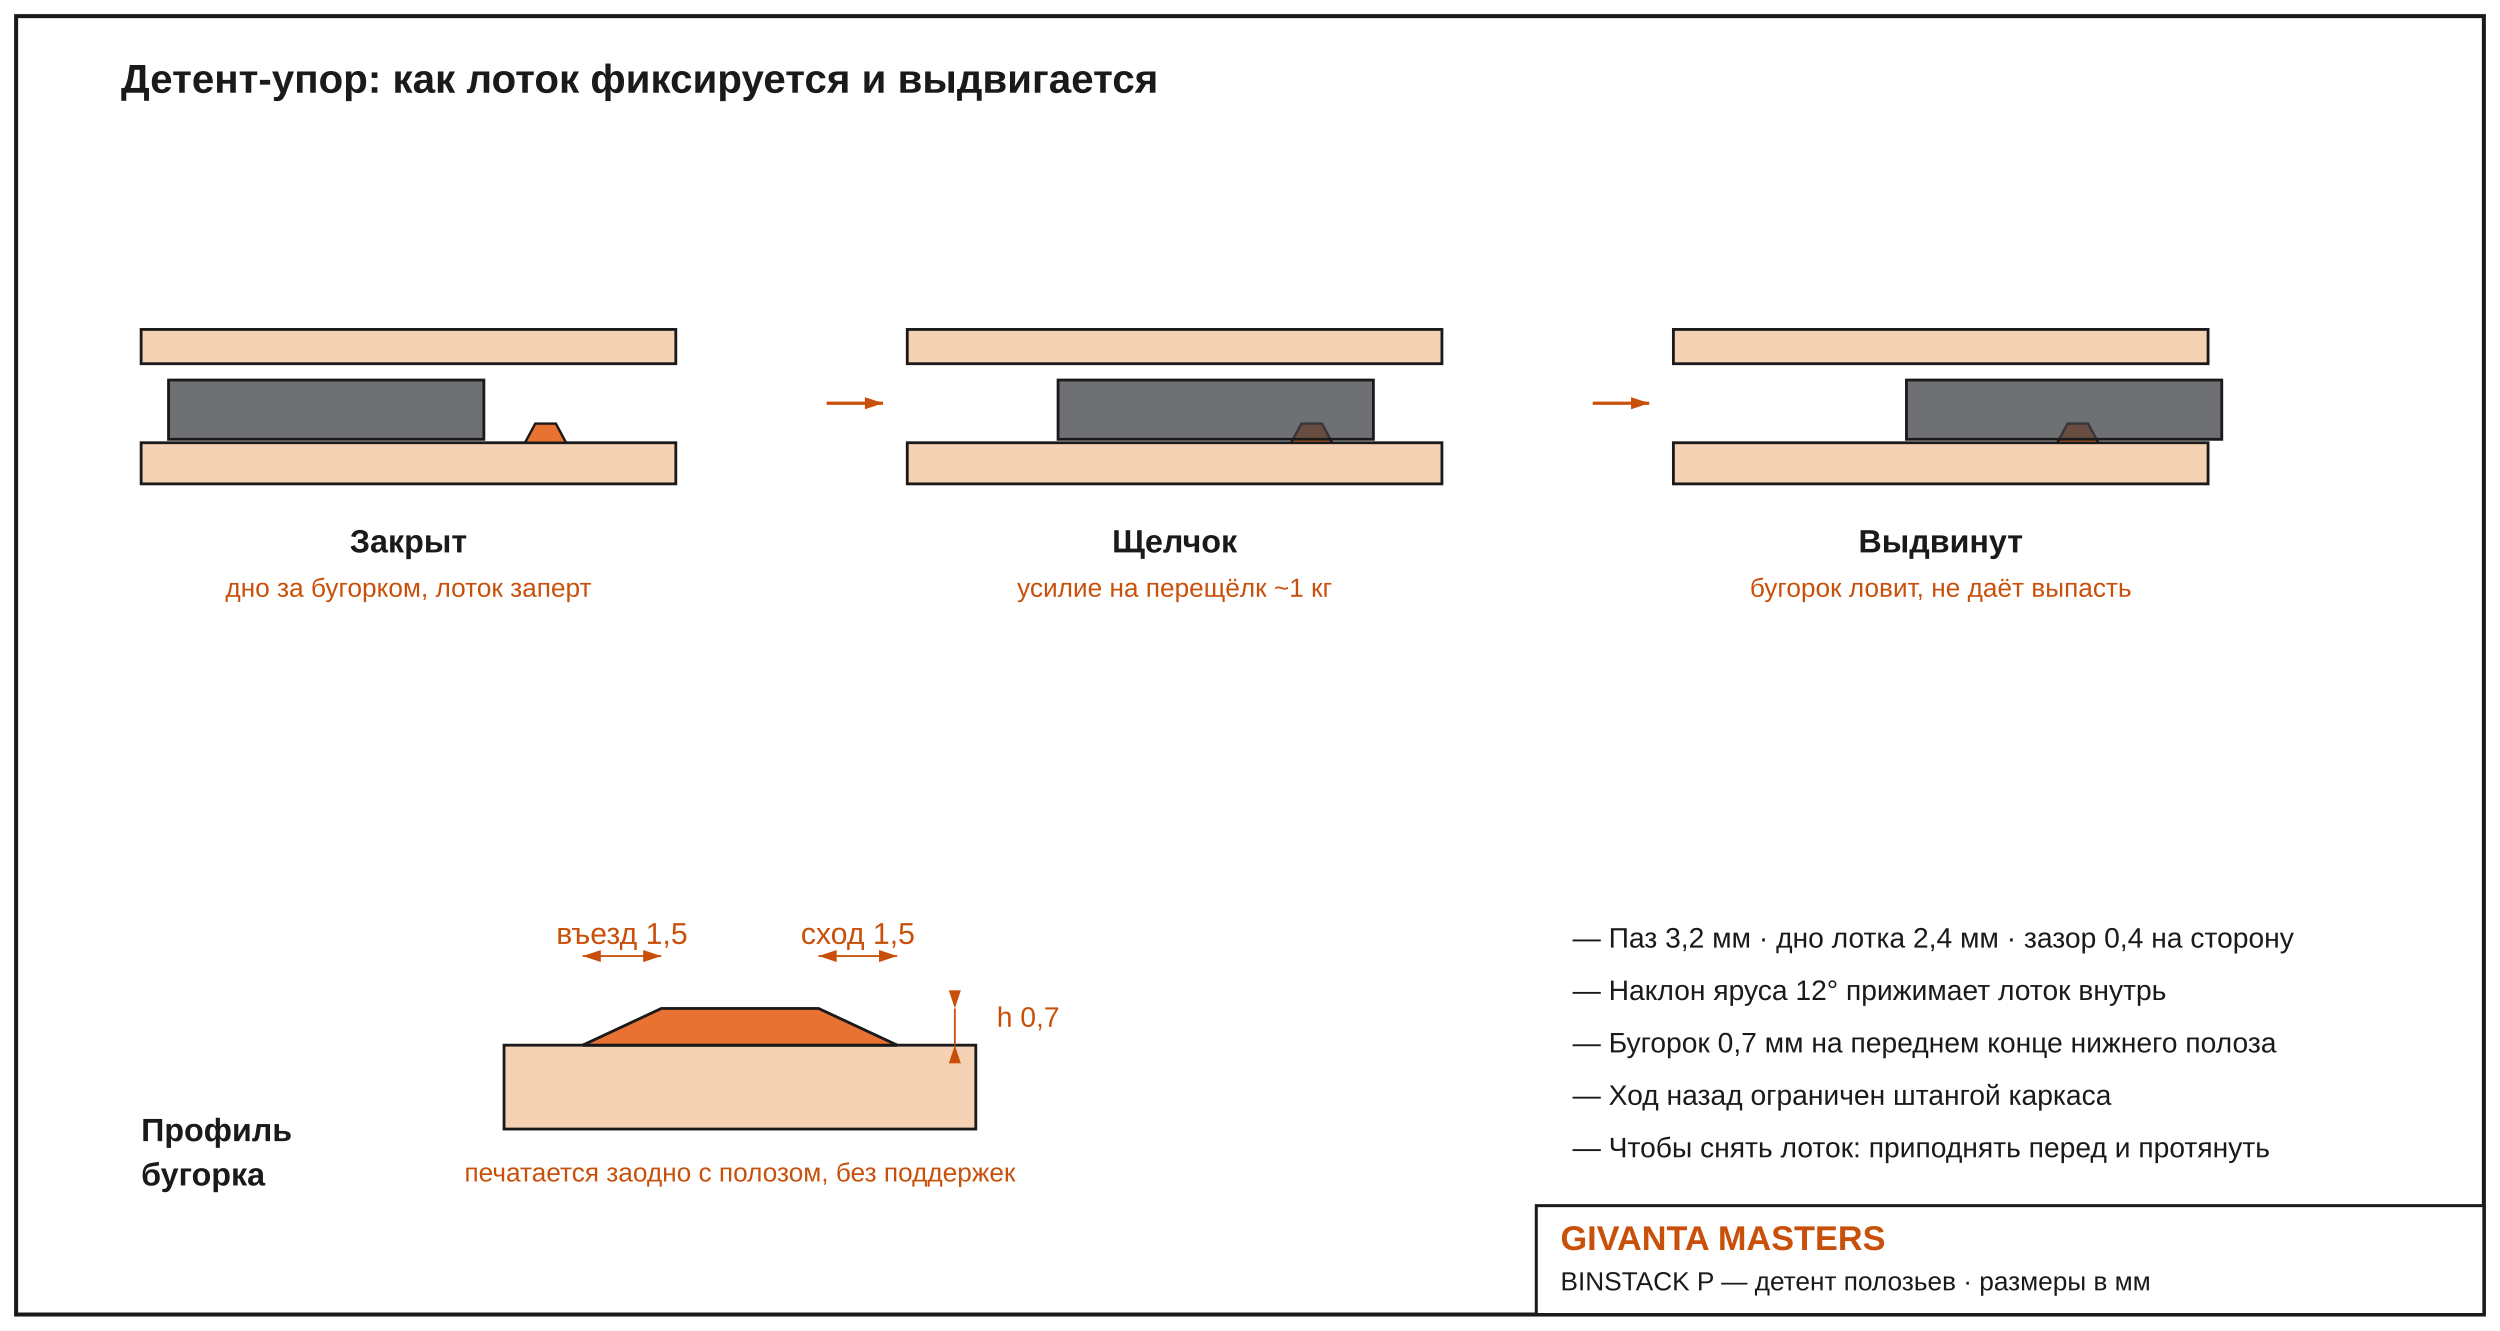
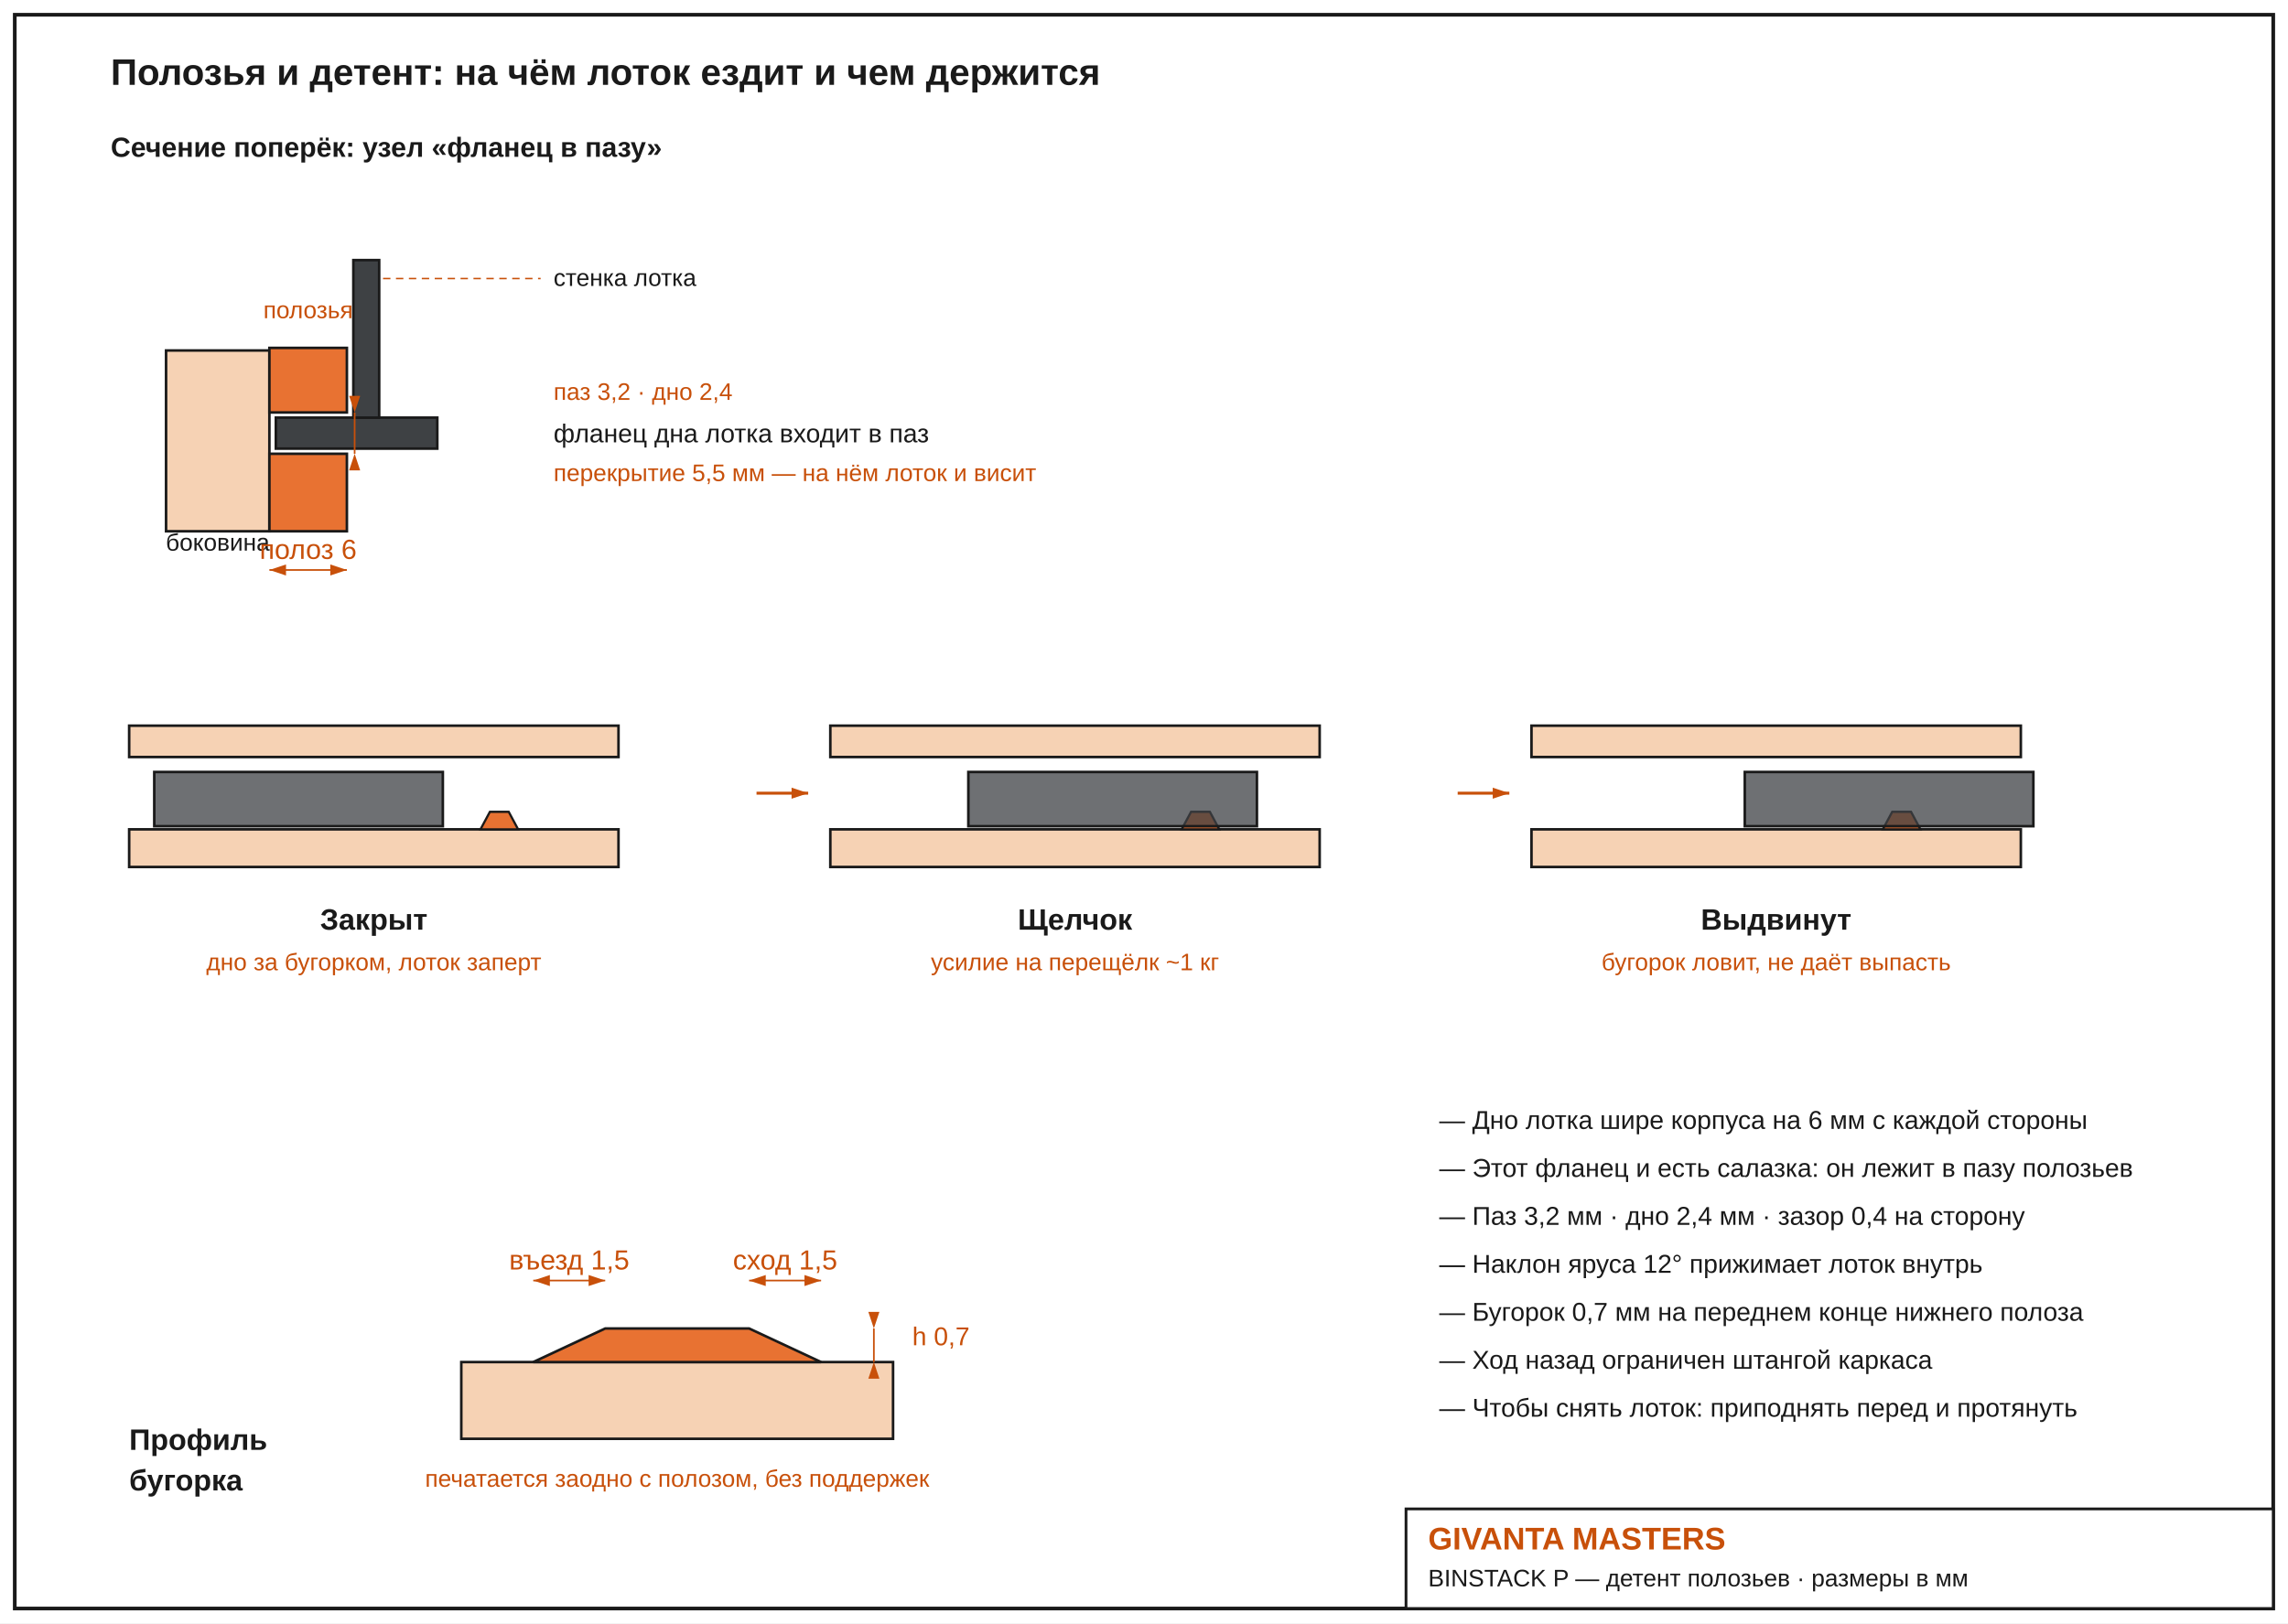
- <svg xmlns="http://www.w3.org/2000/svg" viewBox="0 0 1240 660" font-family="Arial">
-   <rect width="1240" height="660" fill="white" />
-   <rect x="8" y="8" width="1224" height="644" fill="none" stroke="#1a1a1a" stroke-width="2" />
-   <text x="60.0" y="46.0" font-family="Segoe UI, Arial" font-size="20" fill="#1a1a1a" text-anchor="start" font-weight="bold">Детент-упор: как лоток фиксируется и выдвигается</text>
-   <path d="M 70.0 240.0 L 335.2 240.0 L 335.2 219.6 L 70.0 219.6 Z" fill="#f6d2b4" stroke="#1a1a1a" stroke-width="1.4" />
-   <path d="M 260.4 219.6 L 280.8 219.6 L 275.7 210.1 L 265.5 210.1 Z" fill="#e87232" stroke="#1a1a1a" stroke-width="1.2" />
-   <path d="M 70.0 180.4 L 335.2 180.4 L 335.2 163.4 L 70.0 163.4 Z" fill="#f6d2b4" stroke="#1a1a1a" stroke-width="1.4" />
-   <path d="M 83.6 217.9 L 240.0 217.9 L 240.0 188.5 L 83.6 188.5 Z" fill="#3e4144" fill-opacity="0.75" stroke="#1a1a1a" stroke-width="1.4" />
-   <text x="202.6" y="274.0" font-family="Segoe UI, Arial" font-size="16" fill="#1a1a1a" text-anchor="middle" font-weight="bold">Закрыт</text>
-   <text x="202.6" y="296.0" font-family="Segoe UI, Arial" font-size="13" fill="#c8500a" text-anchor="middle">дно за бугорком, лоток заперт</text>
-   <path d="M 450.0 240.0 L 715.2 240.0 L 715.2 219.6 L 450.0 219.6 Z" fill="#f6d2b4" stroke="#1a1a1a" stroke-width="1.4" />
-   <path d="M 640.4 219.6 L 660.8 219.6 L 655.7 210.1 L 645.5 210.1 Z" fill="#e87232" stroke="#1a1a1a" stroke-width="1.2" />
-   <path d="M 450.0 180.4 L 715.2 180.4 L 715.2 163.4 L 450.0 163.4 Z" fill="#f6d2b4" stroke="#1a1a1a" stroke-width="1.4" />
-   <path d="M 524.8 217.9 L 681.2 217.9 L 681.2 188.5 L 524.8 188.5 Z" fill="#3e4144" fill-opacity="0.75" stroke="#1a1a1a" stroke-width="1.4" />
-   <text x="582.6" y="274.0" font-family="Segoe UI, Arial" font-size="16" fill="#1a1a1a" text-anchor="middle" font-weight="bold">Щелчок</text>
-   <text x="582.6" y="296.0" font-family="Segoe UI, Arial" font-size="13" fill="#c8500a" text-anchor="middle">усилие на перещёлк ~1 кг</text>
-   <path d="M 830.0 240.0 L 1095.2 240.0 L 1095.2 219.6 L 830.0 219.6 Z" fill="#f6d2b4" stroke="#1a1a1a" stroke-width="1.4" />
-   <path d="M 1020.4 219.6 L 1040.8 219.6 L 1035.7 210.1 L 1025.5 210.1 Z" fill="#e87232" stroke="#1a1a1a" stroke-width="1.2" />
-   <path d="M 830.0 180.4 L 1095.2 180.4 L 1095.2 163.4 L 830.0 163.4 Z" fill="#f6d2b4" stroke="#1a1a1a" stroke-width="1.4" />
-   <path d="M 945.6 217.9 L 1102.0 217.9 L 1102.0 188.5 L 945.6 188.5 Z" fill="#3e4144" fill-opacity="0.75" stroke="#1a1a1a" stroke-width="1.4" />
-   <text x="962.6" y="274.0" font-family="Segoe UI, Arial" font-size="16" fill="#1a1a1a" text-anchor="middle" font-weight="bold">Выдвинут</text>
-   <text x="962.6" y="296.0" font-family="Segoe UI, Arial" font-size="13" fill="#c8500a" text-anchor="middle">бугорок ловит, не даёт выпасть</text>
-   <line x1="410.0" y1="200.0" x2="438.0" y2="200.0" stroke="#c8500a" stroke-width="1.6" />
-   <path d="M 438.0 200.0 l 9 -3 l 0 6 z" fill="#c8500a" transform="rotate(180.0 438.0 200.0)" />
-   <line x1="790.0" y1="200.0" x2="818.0" y2="200.0" stroke="#c8500a" stroke-width="1.6" />
-   <path d="M 818.0 200.0 l 9 -3 l 0 6 z" fill="#c8500a" transform="rotate(180.0 818.0 200.0)" />
-   <text x="70.0" y="566.0" font-family="Segoe UI, Arial" font-size="16" fill="#1a1a1a" text-anchor="start" font-weight="bold">Профиль</text>
-   <text x="70.0" y="588.0" font-family="Segoe UI, Arial" font-size="16" fill="#1a1a1a" text-anchor="start" font-weight="bold">бугорка</text>
-   <path d="M 250.0 560.0 L 484.0 560.0 L 484.0 518.4 L 250.0 518.4 Z" fill="#f6d2b4" stroke="#1a1a1a" stroke-width="1.4" />
-   <path d="M 289.0 518.4 L 445.0 518.4 L 406.0 500.2 L 328.0 500.2 Z" fill="#e87232" stroke="#1a1a1a" stroke-width="1.4" />
-   <line x1="289.0" y1="474.2" x2="328.0" y2="474.2" stroke="#c8500a" stroke-width="0.9" />
-   <path d="M 289.0 474.2 l 9 -3 l 0 6 z" fill="#c8500a" transform="rotate(0.0 289.0 474.2)" />
-   <path d="M 328.0 474.2 l 9 -3 l 0 6 z" fill="#c8500a" transform="rotate(180.0 328.0 474.2)" />
-   <text x="308.5" y="468.2" font-family="Segoe UI, Arial" font-size="15" fill="#c8500a" text-anchor="middle">въезд 1,5</text>
-   <line x1="406.0" y1="474.2" x2="445.0" y2="474.2" stroke="#c8500a" stroke-width="0.9" />
-   <path d="M 406.0 474.2 l 9 -3 l 0 6 z" fill="#c8500a" transform="rotate(0.0 406.0 474.2)" />
-   <path d="M 445.0 474.2 l 9 -3 l 0 6 z" fill="#c8500a" transform="rotate(180.0 445.0 474.2)" />
-   <text x="425.5" y="468.2" font-family="Segoe UI, Arial" font-size="15" fill="#c8500a" text-anchor="middle">сход 1,5</text>
-   <line x1="473.6" y1="518.4" x2="473.6" y2="500.2" stroke="#c8500a" stroke-width="0.9" />
-   <path d="M 473.6 518.4 l 9 -3 l 0 6 z" fill="#c8500a" transform="rotate(90.0 473.6 518.4)" />
-   <path d="M 473.6 500.2 l 9 -3 l 0 6 z" fill="#c8500a" transform="rotate(270.0 473.6 500.2)" />
-   <text x="494.4" y="509.3" font-family="Segoe UI, Arial" font-size="14" fill="#c8500a" text-anchor="start">h 0,7</text>
-   <text x="367.0" y="586.0" font-family="Segoe UI, Arial" font-size="13" fill="#c8500a" text-anchor="middle">печатается заодно с полозом, без поддержек</text>
-   <text x="780.0" y="470.0" font-family="Segoe UI, Arial" font-size="14" fill="#1a1a1a" text-anchor="start">— Паз 3,2 мм · дно лотка 2,4 мм · зазор 0,4 на сторону</text>
-   <text x="780.0" y="496.0" font-family="Segoe UI, Arial" font-size="14" fill="#1a1a1a" text-anchor="start">— Наклон яруса 12° прижимает лоток внутрь</text>
-   <text x="780.0" y="522.0" font-family="Segoe UI, Arial" font-size="14" fill="#1a1a1a" text-anchor="start">— Бугорок 0,7 мм на переднем конце нижнего полоза</text>
-   <text x="780.0" y="548.0" font-family="Segoe UI, Arial" font-size="14" fill="#1a1a1a" text-anchor="start">— Ход назад ограничен штангой каркаса</text>
-   <text x="780.0" y="574.0" font-family="Segoe UI, Arial" font-size="14" fill="#1a1a1a" text-anchor="start">— Чтобы снять лоток: приподнять перед и протянуть</text>
-   <rect x="762" y="598" width="470" height="54" fill="white" stroke="#1a1a1a" stroke-width="1.5" />
-   <text x="774" y="620" font-size="17" font-weight="bold" fill="#c8500a" font-family="Segoe UI, Arial">GIVANTA MASTERS</text>
-   <text x="774" y="640" font-size="13" fill="#1a1a1a" font-family="Segoe UI, Arial">BINSTACK P — детент полозьев · размеры в мм</text>
+ <svg xmlns="http://www.w3.org/2000/svg" viewBox="0 0 1240 880" font-family="Arial">
+   <rect width="1240" height="880" fill="white" />
+   <rect x="8" y="8" width="1224" height="864" fill="none" stroke="#1a1a1a" stroke-width="2" />
+   <text x="60.0" y="46.0" font-family="Segoe UI, Arial" font-size="20" fill="#1a1a1a" text-anchor="start" font-weight="bold">Полозья и детент: на чём лоток ездит и чем держится</text>
+   <text x="60.0" y="85.0" font-family="Segoe UI, Arial" font-size="15" fill="#1a1a1a" text-anchor="start" font-weight="bold">Сечение поперёк: узел «фланец в пазу»</text>
+   <path d="M 90.0 288.0 L 146.0 288.0 L 146.0 190.0 L 90.0 190.0 Z" fill="#f6d2b4" stroke="#1a1a1a" stroke-width="1.4" />
+   <path d="M 146.0 246.0 L 188.0 246.0 L 188.0 288.0 L 146.0 288.0 Z" fill="#e87232" stroke="#1a1a1a" stroke-width="1.4" />
+   <path d="M 146.0 188.6 L 188.0 188.6 L 188.0 223.6 L 146.0 223.6 Z" fill="#e87232" stroke="#1a1a1a" stroke-width="1.4" />
+   <path d="M 149.5 226.4 L 237.0 226.4 L 237.0 243.2 L 149.5 243.2 Z" fill="#3e4144" stroke="#1a1a1a" stroke-width="1.4" />
+   <path d="M 191.5 141.0 L 205.5 141.0 L 205.5 226.4 L 191.5 226.4 Z" fill="#3e4144" stroke="#1a1a1a" stroke-width="1.4" />
+   <text x="118.0" y="298.5" font-family="Segoe UI, Arial" font-size="13" fill="#1a1a1a" text-anchor="middle">боковина</text>
+   <text x="167.0" y="172.5" font-family="Segoe UI, Arial" font-size="13" fill="#c8500a" text-anchor="middle">полозья</text>
+   <text x="300.0" y="239.8" font-family="Segoe UI, Arial" font-size="14" fill="#1a1a1a" text-anchor="start">фланец дна лотка входит в паз</text>
+   <text x="300.0" y="260.8" font-family="Segoe UI, Arial" font-size="13" fill="#c8500a" text-anchor="start">перекрытие 5,5 мм — на нём лоток и висит</text>
+   <text x="300.0" y="155.0" font-family="Segoe UI, Arial" font-size="13" fill="#1a1a1a" text-anchor="start">стенка лотка</text>
+   <line x1="207.6" y1="151.0" x2="293.0" y2="151.0" stroke="#c8500a" stroke-width="0.8" stroke-dasharray="4 3" />
+   <line x1="146.0" y1="309.0" x2="188.0" y2="309.0" stroke="#c8500a" stroke-width="0.9" />
+   <path d="M 146.0 309.0 l 9 -3 l 0 6 z" fill="#c8500a" transform="rotate(0.0 146.0 309.0)" />
+   <path d="M 188.0 309.0 l 9 -3 l 0 6 z" fill="#c8500a" transform="rotate(180.0 188.0 309.0)" />
+   <text x="167.0" y="303.0" font-family="Segoe UI, Arial" font-size="15" fill="#c8500a" text-anchor="middle">полоз 6</text>
+   <line x1="192.2" y1="246.0" x2="192.2" y2="223.6" stroke="#c8500a" stroke-width="0.9" />
+   <path d="M 192.2 246.0 l 9 -3 l 0 6 z" fill="#c8500a" transform="rotate(90.0 192.2 246.0)" />
+   <path d="M 192.2 223.6 l 9 -3 l 0 6 z" fill="#c8500a" transform="rotate(270.0 192.2 223.6)" />
+   <text x="300.0" y="216.8" font-family="Segoe UI, Arial" font-size="13" fill="#c8500a" text-anchor="start">паз 3,2 · дно 2,4</text>
+   <path d="M 70.0 470.0 L 335.2 470.0 L 335.2 449.6 L 70.0 449.6 Z" fill="#f6d2b4" stroke="#1a1a1a" stroke-width="1.4" />
+   <path d="M 260.4 449.6 L 280.8 449.6 L 275.7 440.1 L 265.5 440.1 Z" fill="#e87232" stroke="#1a1a1a" stroke-width="1.2" />
+   <path d="M 70.0 410.4 L 335.2 410.4 L 335.2 393.4 L 70.0 393.4 Z" fill="#f6d2b4" stroke="#1a1a1a" stroke-width="1.4" />
+   <path d="M 83.6 447.9 L 240.0 447.9 L 240.0 418.5 L 83.6 418.5 Z" fill="#3e4144" fill-opacity="0.75" stroke="#1a1a1a" stroke-width="1.4" />
+   <text x="202.6" y="504.0" font-family="Segoe UI, Arial" font-size="16" fill="#1a1a1a" text-anchor="middle" font-weight="bold">Закрыт</text>
+   <text x="202.6" y="526.0" font-family="Segoe UI, Arial" font-size="13" fill="#c8500a" text-anchor="middle">дно за бугорком, лоток заперт</text>
+   <path d="M 450.0 470.0 L 715.2 470.0 L 715.2 449.6 L 450.0 449.6 Z" fill="#f6d2b4" stroke="#1a1a1a" stroke-width="1.4" />
+   <path d="M 640.4 449.6 L 660.8 449.6 L 655.7 440.1 L 645.5 440.1 Z" fill="#e87232" stroke="#1a1a1a" stroke-width="1.2" />
+   <path d="M 450.0 410.4 L 715.2 410.4 L 715.2 393.4 L 450.0 393.4 Z" fill="#f6d2b4" stroke="#1a1a1a" stroke-width="1.4" />
+   <path d="M 524.8 447.9 L 681.2 447.9 L 681.2 418.5 L 524.8 418.5 Z" fill="#3e4144" fill-opacity="0.75" stroke="#1a1a1a" stroke-width="1.4" />
+   <text x="582.6" y="504.0" font-family="Segoe UI, Arial" font-size="16" fill="#1a1a1a" text-anchor="middle" font-weight="bold">Щелчок</text>
+   <text x="582.6" y="526.0" font-family="Segoe UI, Arial" font-size="13" fill="#c8500a" text-anchor="middle">усилие на перещёлк ~1 кг</text>
+   <path d="M 830.0 470.0 L 1095.2 470.0 L 1095.2 449.6 L 830.0 449.6 Z" fill="#f6d2b4" stroke="#1a1a1a" stroke-width="1.4" />
+   <path d="M 1020.4 449.6 L 1040.8 449.6 L 1035.7 440.1 L 1025.5 440.1 Z" fill="#e87232" stroke="#1a1a1a" stroke-width="1.2" />
+   <path d="M 830.0 410.4 L 1095.2 410.4 L 1095.2 393.4 L 830.0 393.4 Z" fill="#f6d2b4" stroke="#1a1a1a" stroke-width="1.4" />
+   <path d="M 945.6 447.9 L 1102.0 447.9 L 1102.0 418.5 L 945.6 418.5 Z" fill="#3e4144" fill-opacity="0.75" stroke="#1a1a1a" stroke-width="1.4" />
+   <text x="962.6" y="504.0" font-family="Segoe UI, Arial" font-size="16" fill="#1a1a1a" text-anchor="middle" font-weight="bold">Выдвинут</text>
+   <text x="962.6" y="526.0" font-family="Segoe UI, Arial" font-size="13" fill="#c8500a" text-anchor="middle">бугорок ловит, не даёт выпасть</text>
+   <line x1="410.0" y1="430.0" x2="438.0" y2="430.0" stroke="#c8500a" stroke-width="1.6" />
+   <path d="M 438.0 430.0 l 9 -3 l 0 6 z" fill="#c8500a" transform="rotate(180.0 438.0 430.0)" />
+   <line x1="790.0" y1="430.0" x2="818.0" y2="430.0" stroke="#c8500a" stroke-width="1.6" />
+   <path d="M 818.0 430.0 l 9 -3 l 0 6 z" fill="#c8500a" transform="rotate(180.0 818.0 430.0)" />
+   <text x="70.0" y="786.0" font-family="Segoe UI, Arial" font-size="16" fill="#1a1a1a" text-anchor="start" font-weight="bold">Профиль</text>
+   <text x="70.0" y="808.0" font-family="Segoe UI, Arial" font-size="16" fill="#1a1a1a" text-anchor="start" font-weight="bold">бугорка</text>
+   <path d="M 250.0 780.0 L 484.0 780.0 L 484.0 738.4 L 250.0 738.4 Z" fill="#f6d2b4" stroke="#1a1a1a" stroke-width="1.4" />
+   <path d="M 289.0 738.4 L 445.0 738.4 L 406.0 720.2 L 328.0 720.2 Z" fill="#e87232" stroke="#1a1a1a" stroke-width="1.4" />
+   <line x1="289.0" y1="694.2" x2="328.0" y2="694.2" stroke="#c8500a" stroke-width="0.9" />
+   <path d="M 289.0 694.2 l 9 -3 l 0 6 z" fill="#c8500a" transform="rotate(0.0 289.0 694.2)" />
+   <path d="M 328.0 694.2 l 9 -3 l 0 6 z" fill="#c8500a" transform="rotate(180.0 328.0 694.2)" />
+   <text x="308.5" y="688.2" font-family="Segoe UI, Arial" font-size="15" fill="#c8500a" text-anchor="middle">въезд 1,5</text>
+   <line x1="406.0" y1="694.2" x2="445.0" y2="694.2" stroke="#c8500a" stroke-width="0.9" />
+   <path d="M 406.0 694.2 l 9 -3 l 0 6 z" fill="#c8500a" transform="rotate(0.0 406.0 694.2)" />
+   <path d="M 445.0 694.2 l 9 -3 l 0 6 z" fill="#c8500a" transform="rotate(180.0 445.0 694.2)" />
+   <text x="425.5" y="688.2" font-family="Segoe UI, Arial" font-size="15" fill="#c8500a" text-anchor="middle">сход 1,5</text>
+   <line x1="473.6" y1="738.4" x2="473.6" y2="720.2" stroke="#c8500a" stroke-width="0.9" />
+   <path d="M 473.6 738.4 l 9 -3 l 0 6 z" fill="#c8500a" transform="rotate(90.0 473.6 738.4)" />
+   <path d="M 473.6 720.2 l 9 -3 l 0 6 z" fill="#c8500a" transform="rotate(270.0 473.6 720.2)" />
+   <text x="494.4" y="729.3" font-family="Segoe UI, Arial" font-size="14" fill="#c8500a" text-anchor="start">h 0,7</text>
+   <text x="367.0" y="806.0" font-family="Segoe UI, Arial" font-size="13" fill="#c8500a" text-anchor="middle">печатается заодно с полозом, без поддержек</text>
+   <text x="780.0" y="612.0" font-family="Segoe UI, Arial" font-size="14" fill="#1a1a1a" text-anchor="start">— Дно лотка шире корпуса на 6 мм с каждой стороны</text>
+   <text x="780.0" y="638.0" font-family="Segoe UI, Arial" font-size="14" fill="#1a1a1a" text-anchor="start">— Этот фланец и есть салазка: он лежит в пазу полозьев</text>
+   <text x="780.0" y="664.0" font-family="Segoe UI, Arial" font-size="14" fill="#1a1a1a" text-anchor="start">— Паз 3,2 мм · дно 2,4 мм · зазор 0,4 на сторону</text>
+   <text x="780.0" y="690.0" font-family="Segoe UI, Arial" font-size="14" fill="#1a1a1a" text-anchor="start">— Наклон яруса 12° прижимает лоток внутрь</text>
+   <text x="780.0" y="716.0" font-family="Segoe UI, Arial" font-size="14" fill="#1a1a1a" text-anchor="start">— Бугорок 0,7 мм на переднем конце нижнего полоза</text>
+   <text x="780.0" y="742.0" font-family="Segoe UI, Arial" font-size="14" fill="#1a1a1a" text-anchor="start">— Ход назад ограничен штангой каркаса</text>
+   <text x="780.0" y="768.0" font-family="Segoe UI, Arial" font-size="14" fill="#1a1a1a" text-anchor="start">— Чтобы снять лоток: приподнять перед и протянуть</text>
+   <rect x="762" y="818" width="470" height="54" fill="white" stroke="#1a1a1a" stroke-width="1.5" />
+   <text x="774" y="840" font-size="17" font-weight="bold" fill="#c8500a" font-family="Segoe UI, Arial">GIVANTA MASTERS</text>
+   <text x="774" y="860" font-size="13" fill="#1a1a1a" font-family="Segoe UI, Arial">BINSTACK P — детент полозьев · размеры в мм</text>
</svg>
